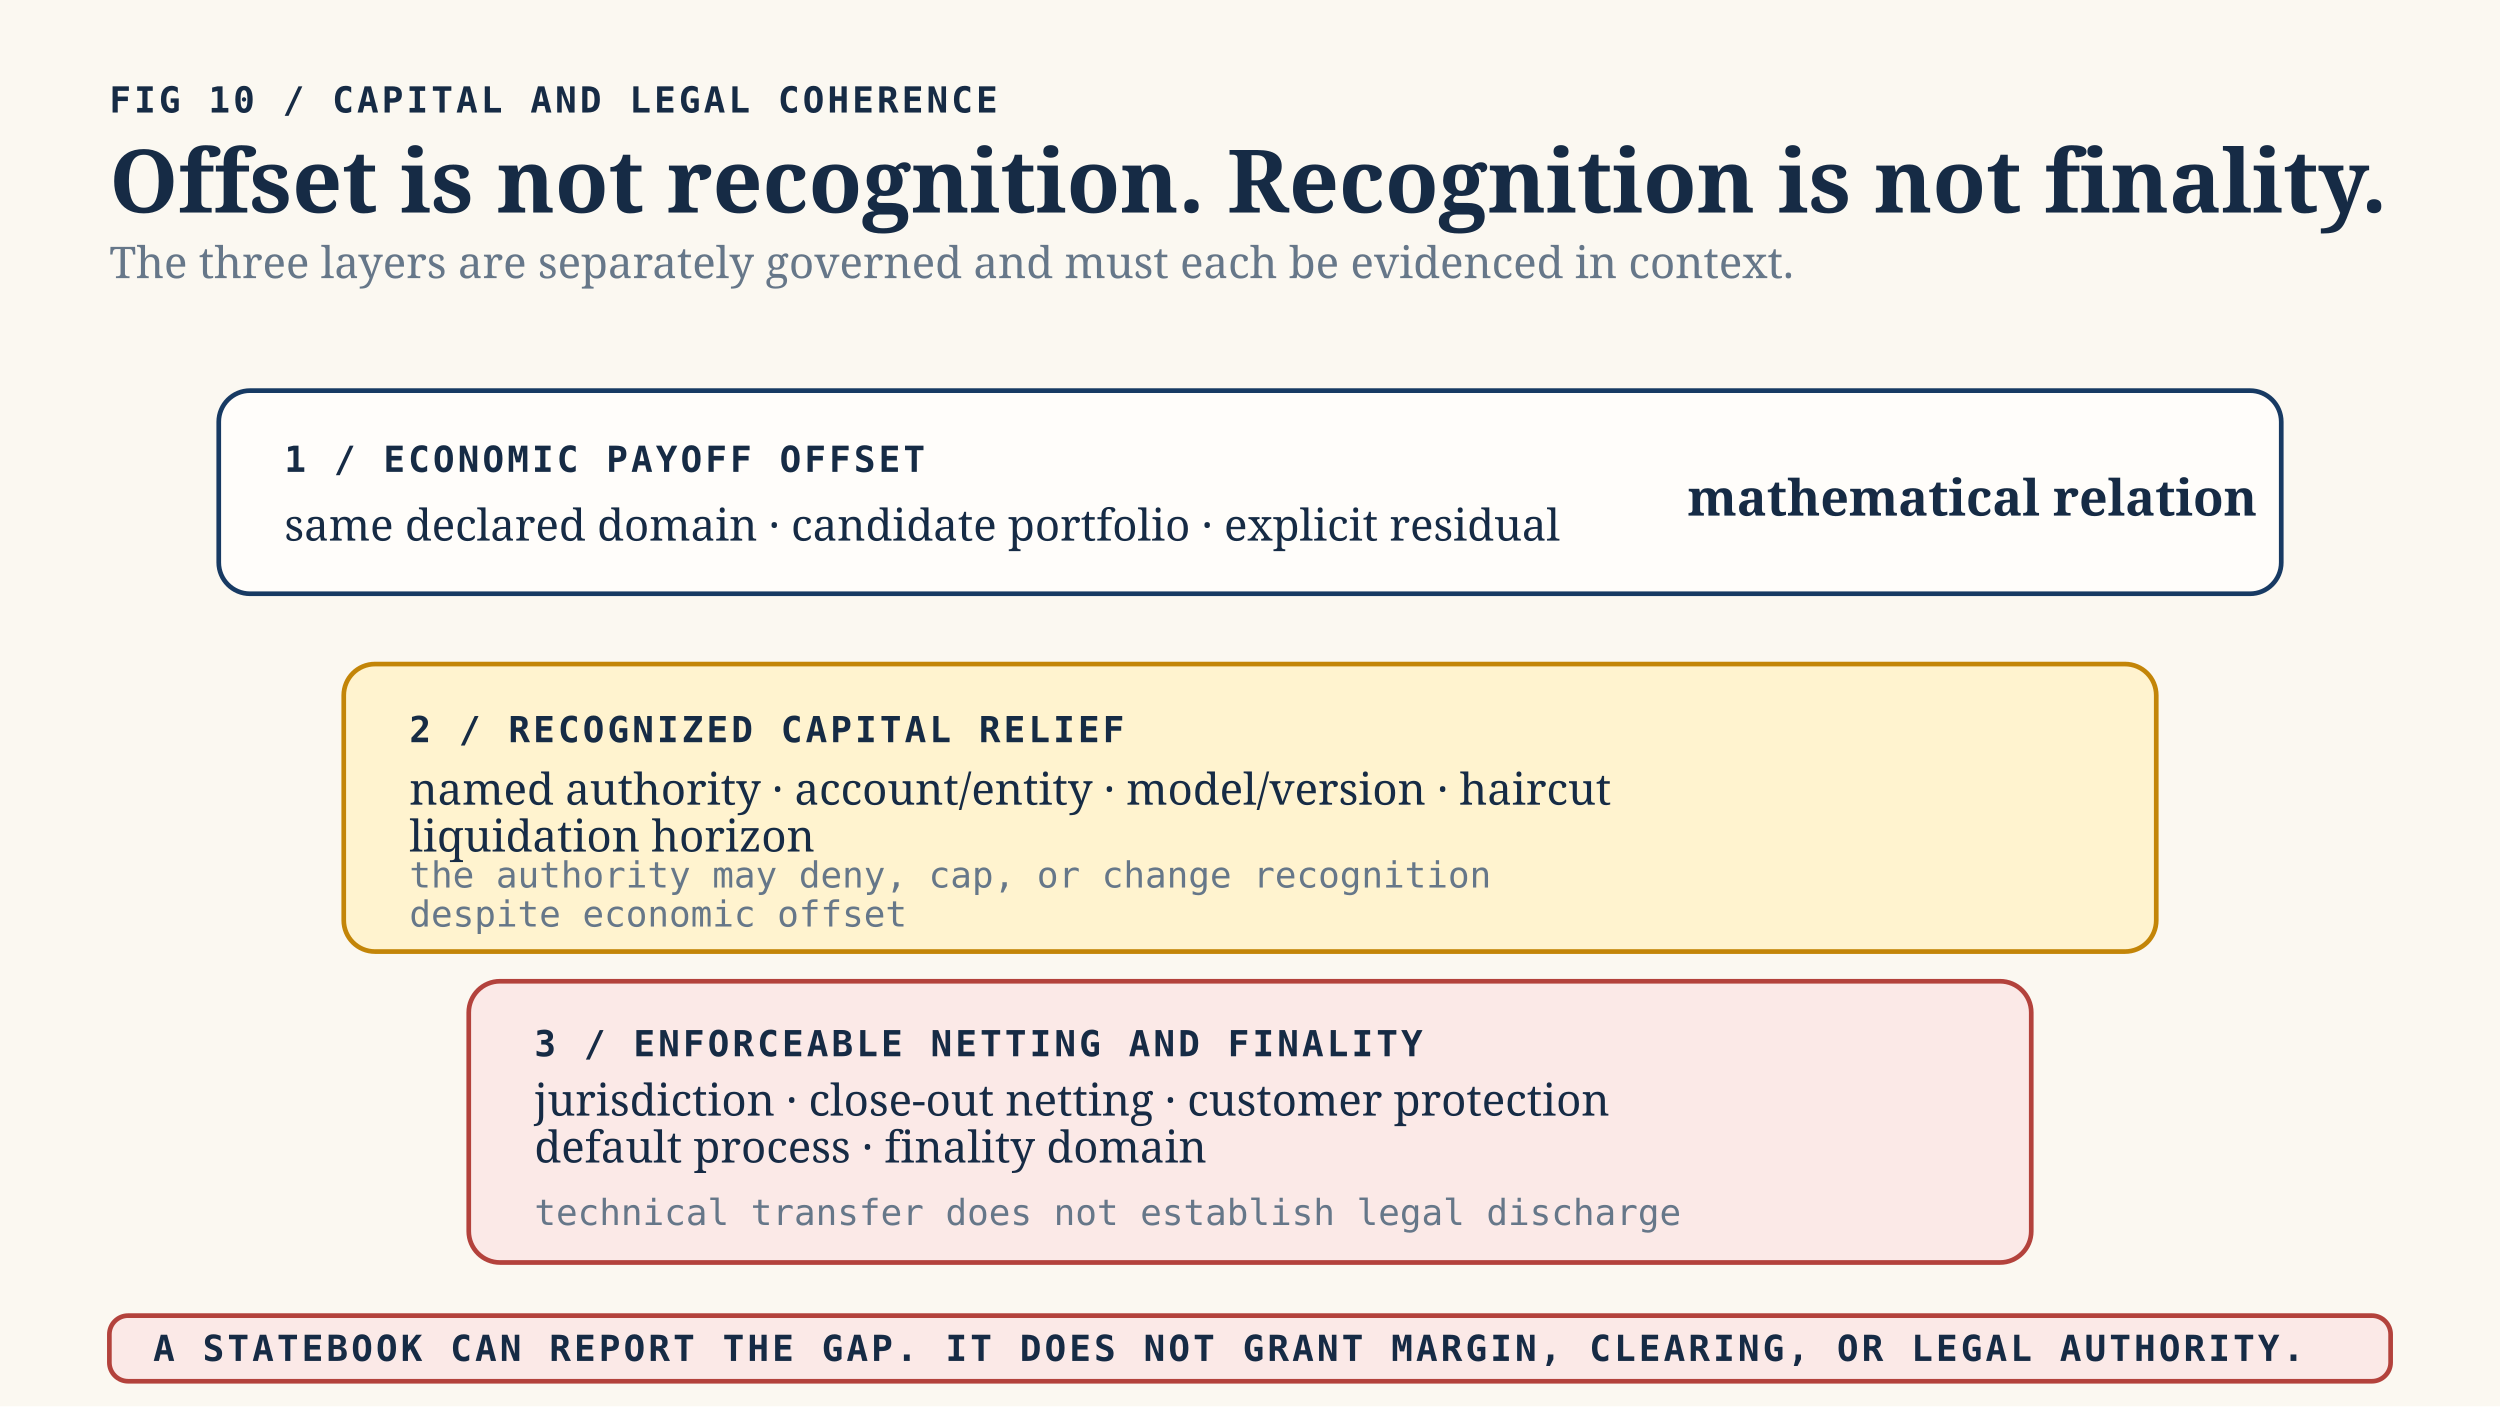
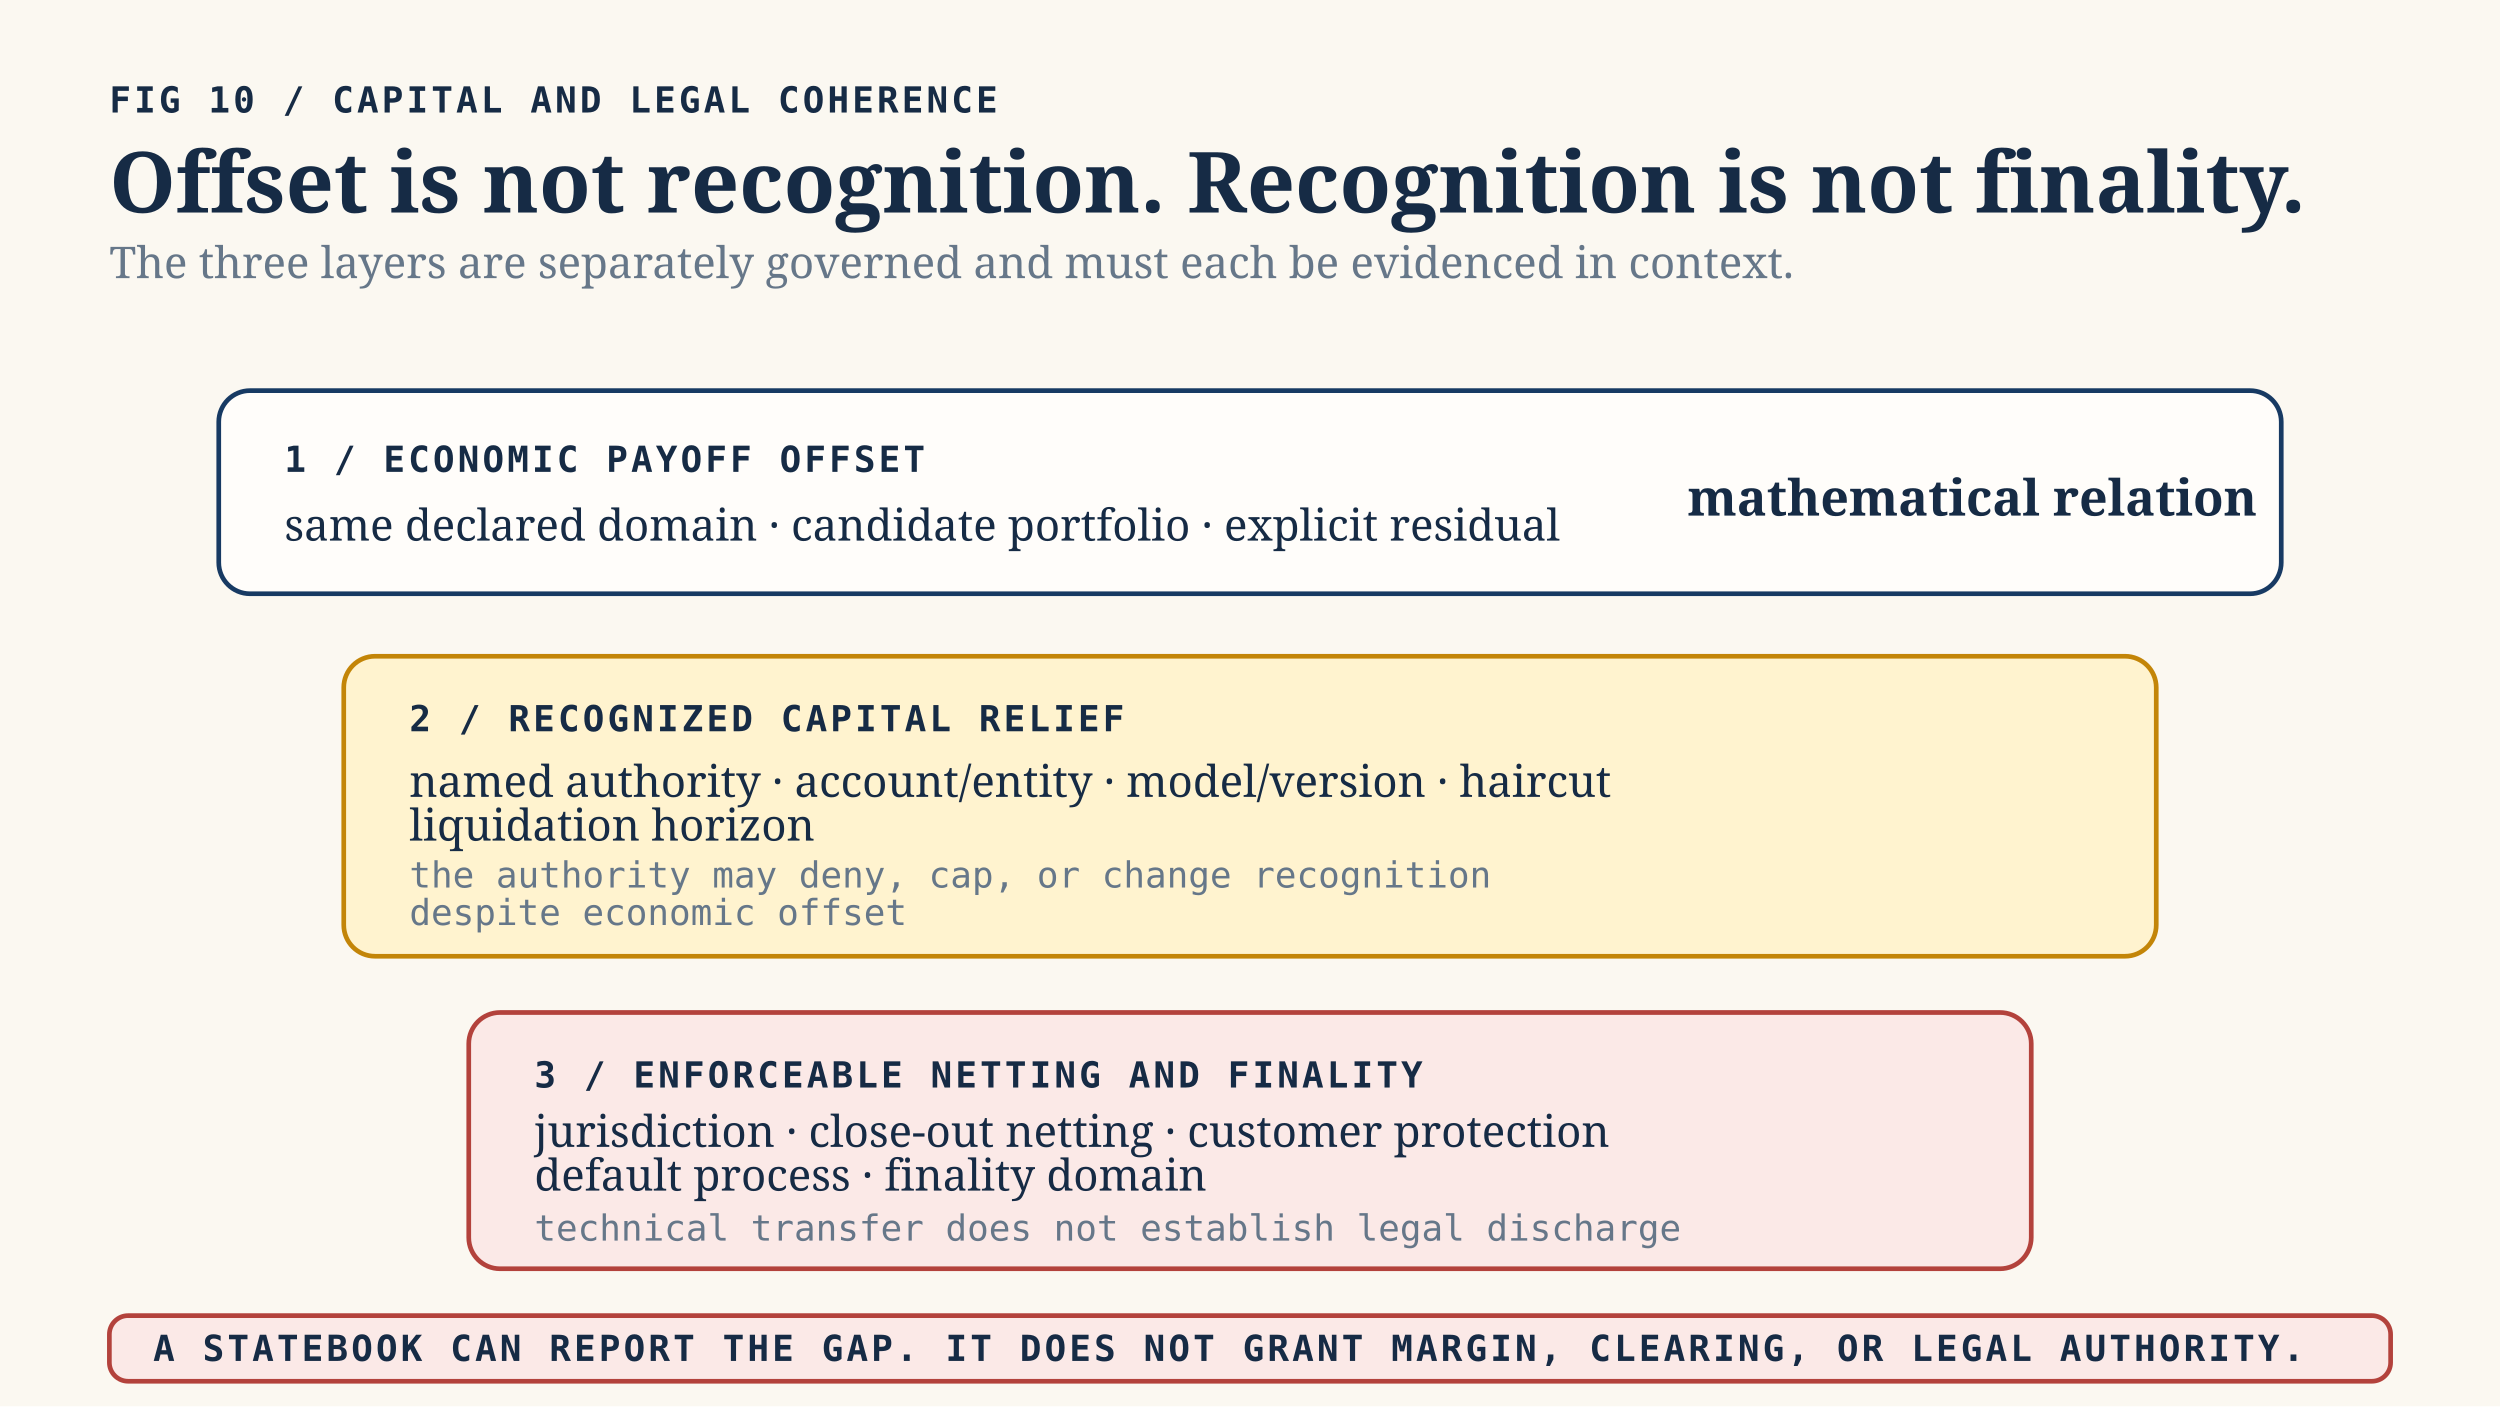
<svg xmlns="http://www.w3.org/2000/svg" width="1600" height="900" viewBox="0 0 1600 900" role="img" aria-labelledby="capital-title capital-desc">
  <defs>
    <style>
-       .i{fill:#162b45}.m{fill:#667789}.h{font:700 56px Georgia,serif}.k{font:700 23px ui-monospace,Consolas,monospace;letter-spacing:2px}.t{font:700 32px Georgia,serif}.b{font:28px Georgia,serif}.x{font:23px ui-monospace,Consolas,monospace}.n{fill:#fffdfa;stroke:#173a63;stroke-width:3}.a{fill:#fff3cf;stroke:#c38508;stroke-width:3}.r{fill:#fbe9e7;stroke:#b3423c;stroke-width:3}
+       .i{fill:#162b45}.m{fill:#667789}.h{font:700 54px Georgia,serif}.k{font:700 23px ui-monospace,Consolas,monospace;letter-spacing:2px}.t{font:700 32px Georgia,serif}.b{font:28px Georgia,serif}.x{font:23px ui-monospace,Consolas,monospace}.n{fill:#fffdfa;stroke:#173a63;stroke-width:3}.a{fill:#fff3cf;stroke:#c38508;stroke-width:3}.r{fill:#fbe9e7;stroke:#b3423c;stroke-width:3}
    </style>
  </defs>
  <rect width="1600" height="900" fill="#fbf8f1" />
  <text x="70" y="72" class="k i">FIG 10 / CAPITAL AND LEGAL COHERENCE</text>
  <text x="70" y="136" class="h i">Offset is not recognition. Recognition is not finality.</text>
  <text x="70" y="178" class="b m">The three layers are separately governed and must each be evidenced in context.</text>
  <rect x="140" y="250" width="1320" height="130" rx="20" class="n" />
  <text x="182" y="302" class="k i">1 / ECONOMIC PAYOFF OFFSET</text>
  <text x="182" y="346" class="b i">same declared domain · candidate portfolio · explicit residual</text>
  <text x="1080" y="330" class="t i">mathematical relation</text>
-   <rect x="220" y="425" width="1160" height="184" rx="20" class="a" />
-   <text x="262" y="475" class="k i">2 / RECOGNIZED CAPITAL RELIEF</text>
-   <text x="262" y="515" class="b i">
+   <rect x="220" y="420" width="1160" height="192" rx="20" class="a" />
+   <text x="262" y="468" class="k i">2 / RECOGNIZED CAPITAL RELIEF</text>
+   <text x="262" y="510" class="b i">
    <tspan x="262">named authority · account/entity · model/version · haircut</tspan>
-     <tspan x="262" dy="30">liquidation horizon</tspan>
+     <tspan x="262" dy="28">liquidation horizon</tspan>
  </text>
  <text x="262" y="568" class="x m">
    <tspan x="262">the authority may deny, cap, or change recognition</tspan>
-     <tspan x="262" dy="25">despite economic offset</tspan>
+     <tspan x="262" dy="24">despite economic offset</tspan>
  </text>
-   <rect x="300" y="628" width="1000" height="180" rx="20" class="r" />
-   <text x="342" y="676" class="k i">3 / ENFORCEABLE NETTING AND FINALITY</text>
-   <text x="342" y="714" class="b i">
+   <rect x="300" y="648" width="1000" height="164" rx="20" class="r" />
+   <text x="342" y="696" class="k i">3 / ENFORCEABLE NETTING AND FINALITY</text>
+   <text x="342" y="734" class="b i">
    <tspan x="342">jurisdiction · close-out netting · customer protection</tspan>
-     <tspan x="342" dy="30">default process · finality domain</tspan>
+     <tspan x="342" dy="28">default process · finality domain</tspan>
  </text>
-   <text x="342" y="784" class="x m">technical transfer does not establish legal discharge</text>
+   <text x="342" y="794" class="x m">technical transfer does not establish legal discharge</text>
  <rect x="70" y="842" width="1460" height="42" rx="12" class="r" />
  <text x="98" y="871" class="k i">A STATEBOOK CAN REPORT THE GAP. IT DOES NOT GRANT MARGIN, CLEARING, OR LEGAL AUTHORITY.</text>
</svg>
